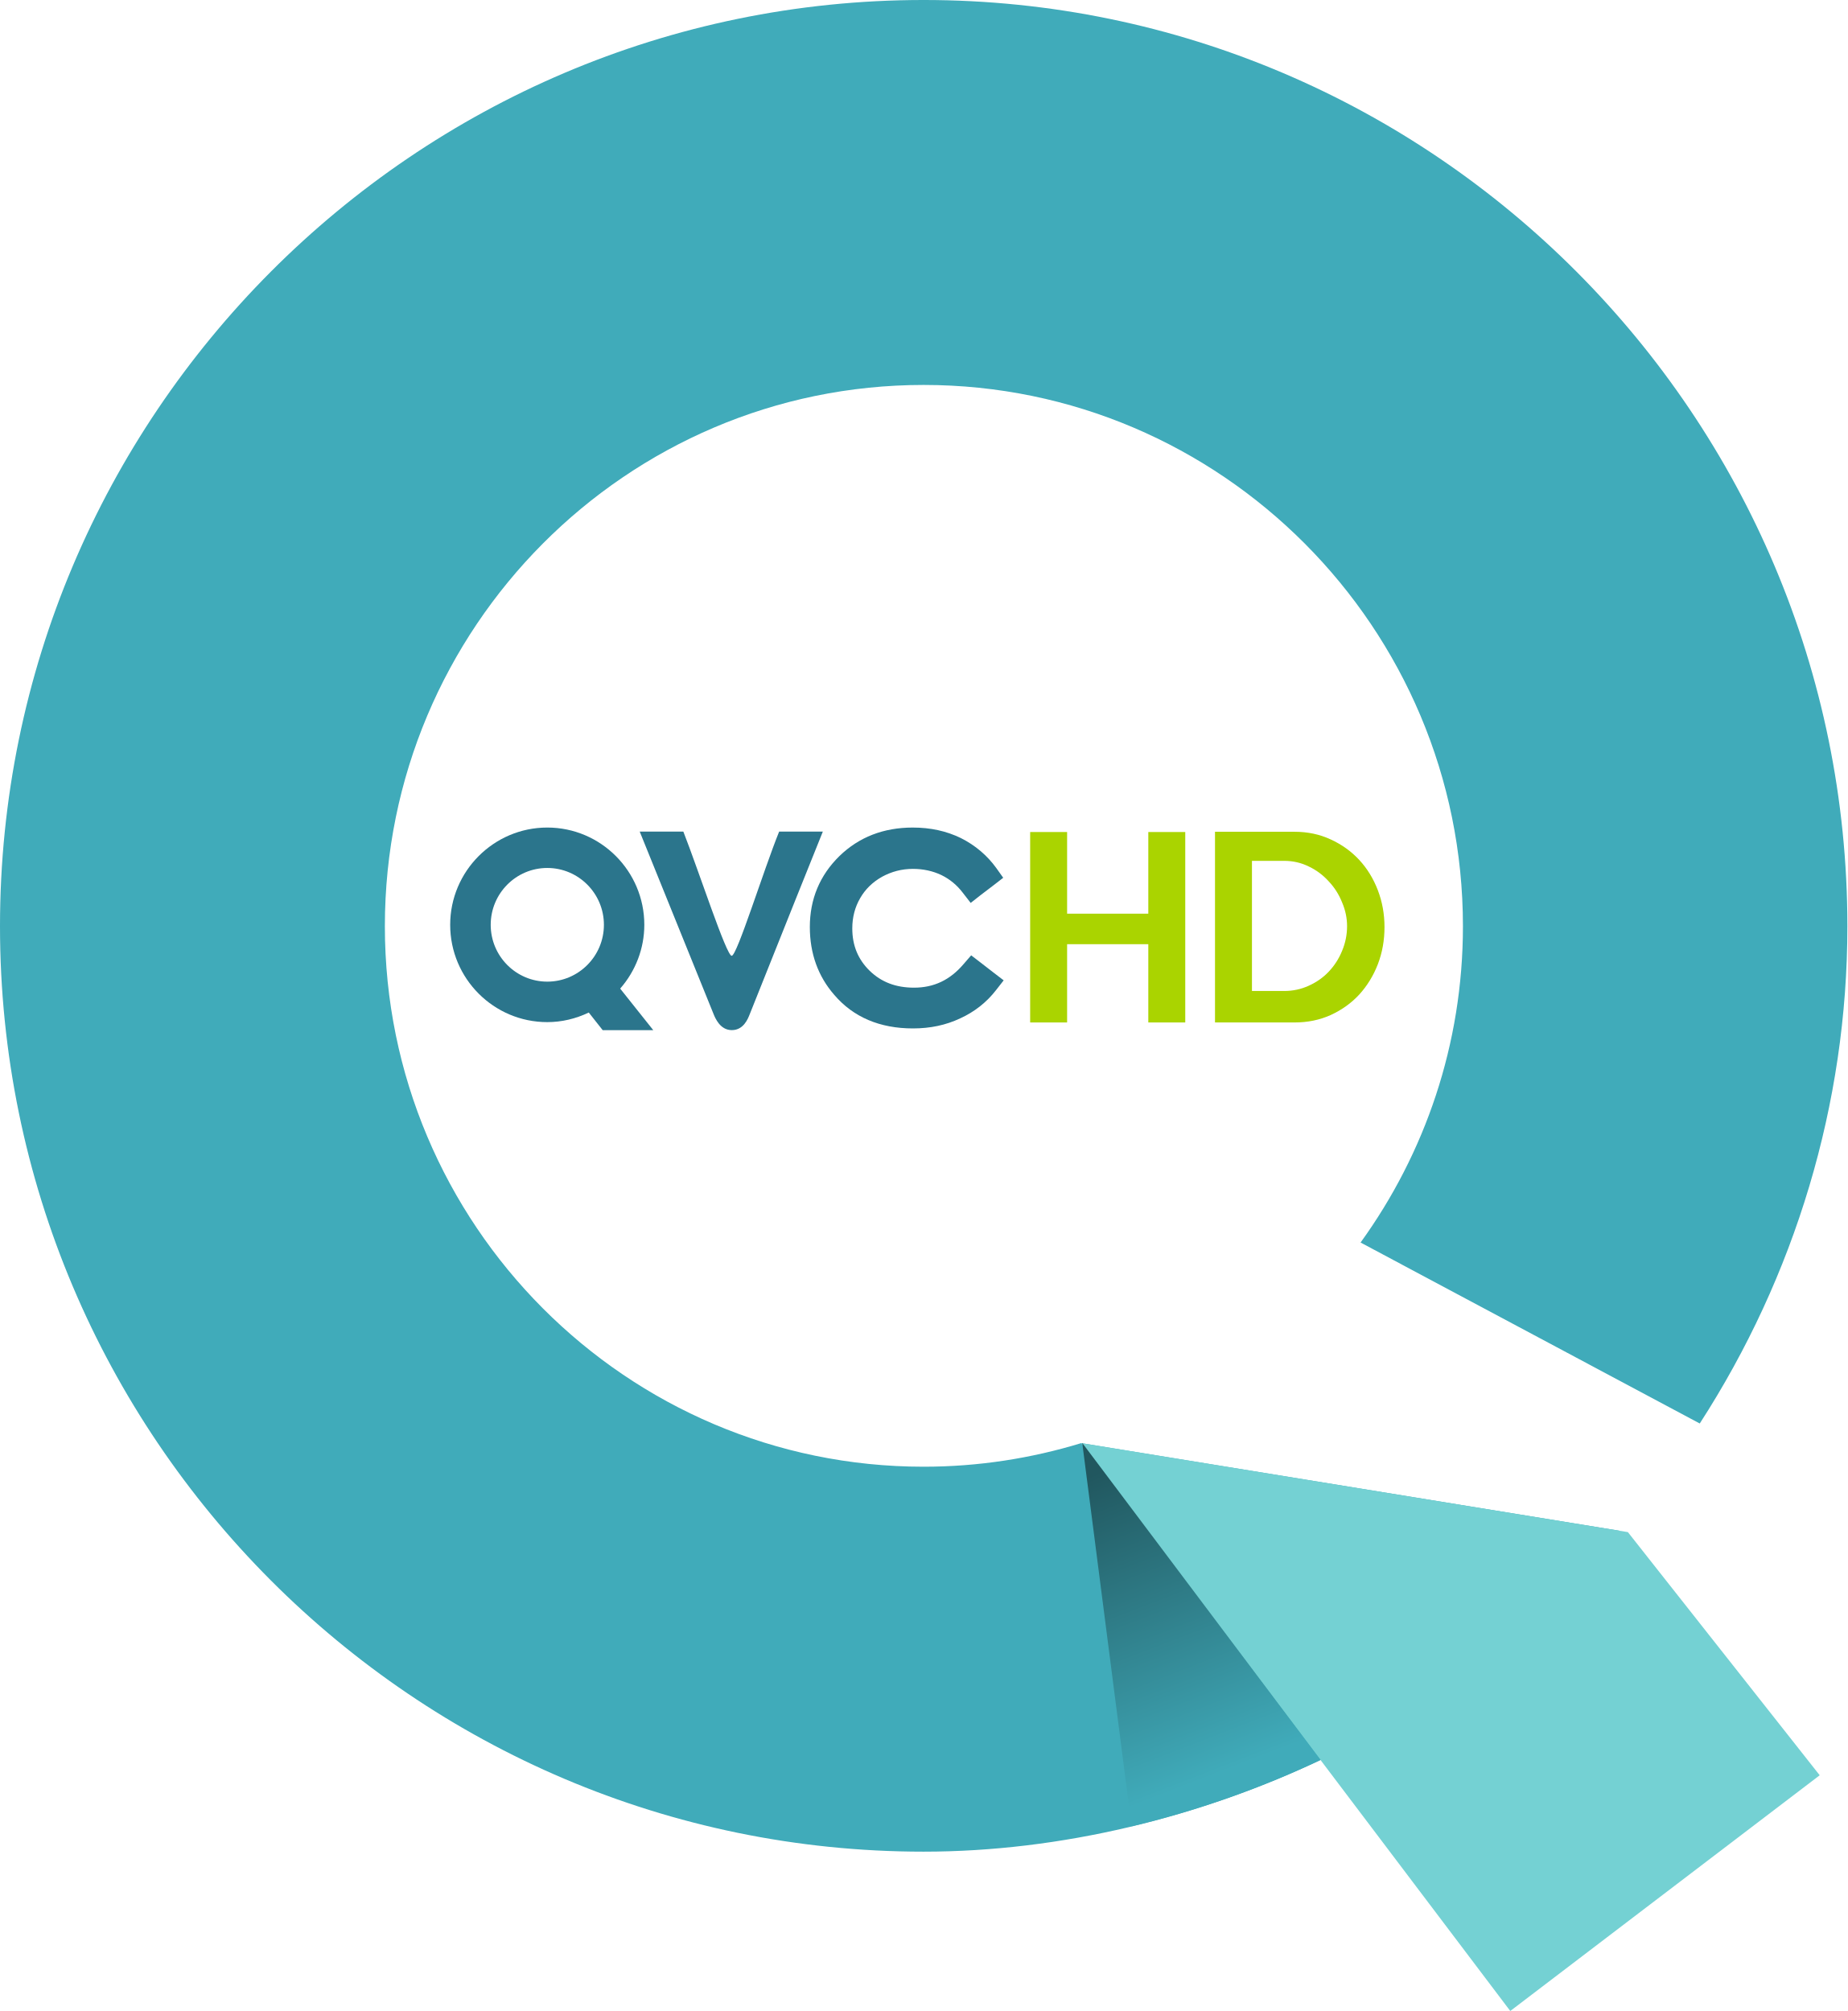
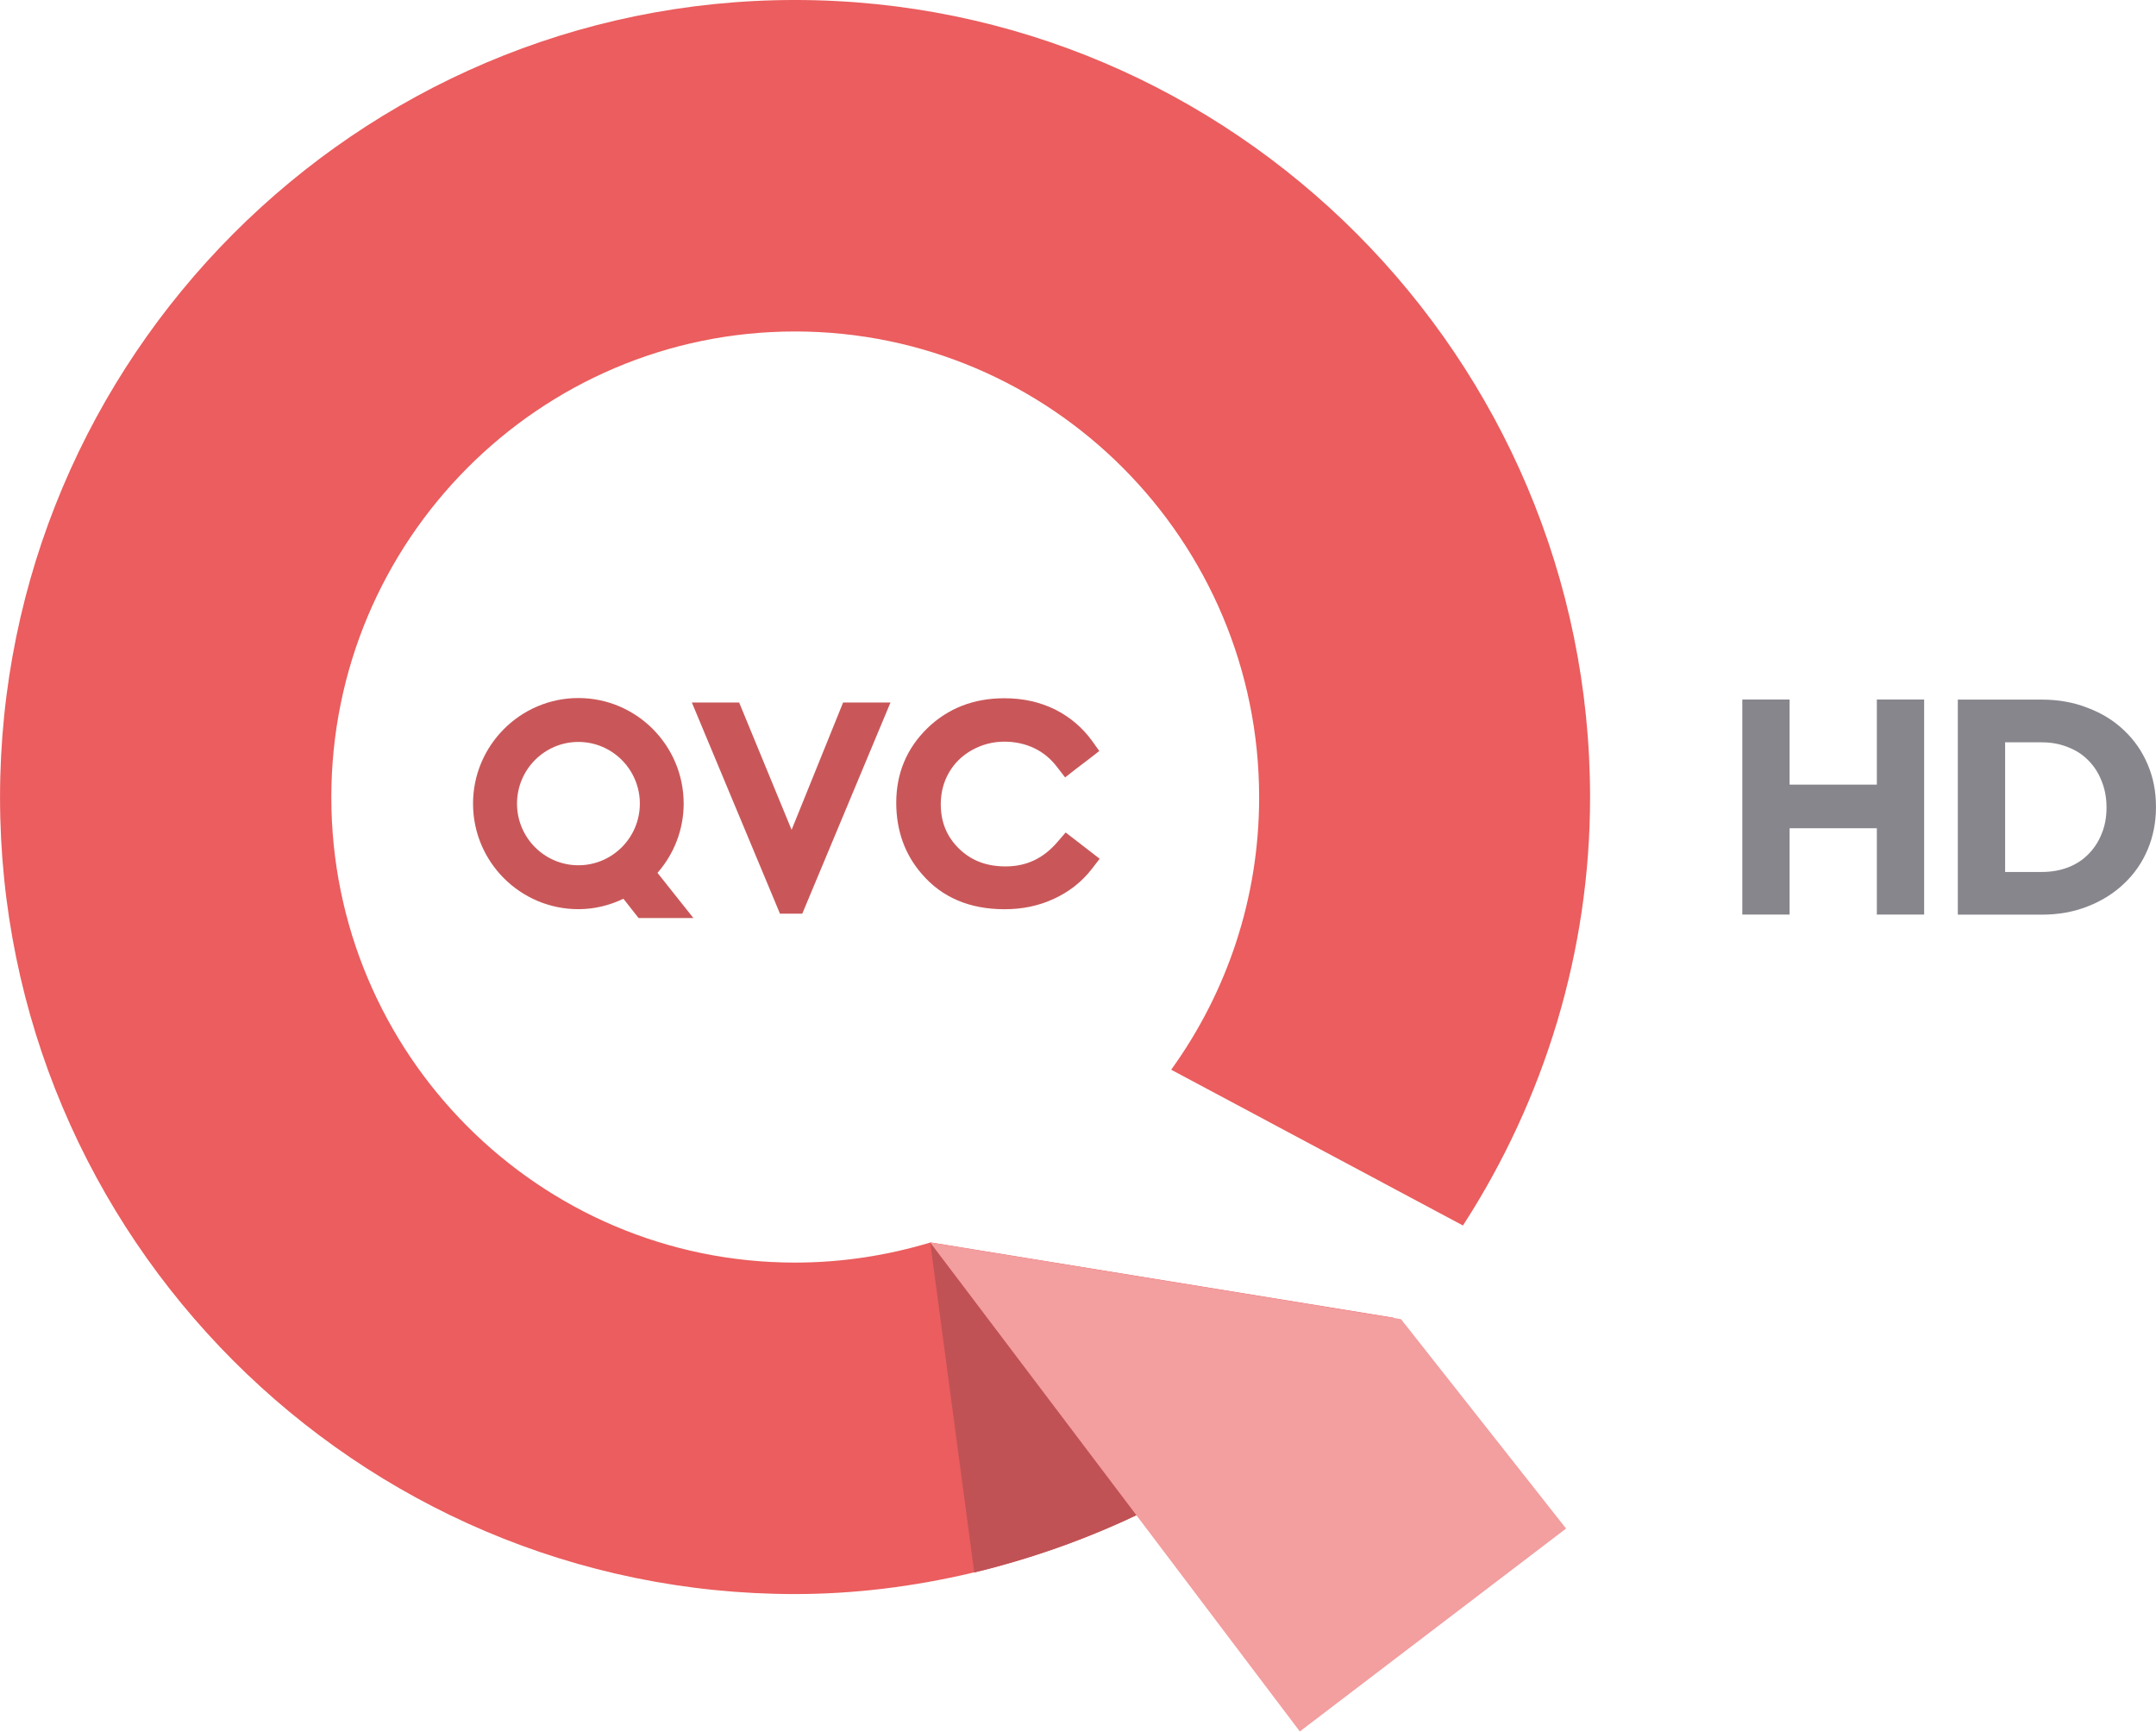
- <svg xmlns="http://www.w3.org/2000/svg" xmlns:xlink="http://www.w3.org/1999/xlink" version="1.1" width="605.018" height="658.709" id="svg2" xml:space="preserve">
-   <defs id="defs6">
-     <linearGradient id="linearGradient3836">
-       <stop id="stop3838" style="stop-color:#40abba;stop-opacity:1" offset="0" />
-       <stop id="stop3840" style="stop-color:#21575f;stop-opacity:1" offset="1" />
-     </linearGradient>
-     <clipPath id="clipPath18">
-       <path d="M 0,2571.37 0,0 l 2361.77,0 0,2571.37 -2361.77,0 z" id="path20" />
-     </clipPath>
-     <clipPath id="clipPath34">
-       <path d="m 1447.11,236.051 -65.25,489.777 309.51,-403.199 c -77.4,-36.988 -159.84,-66.328 -244.26,-86.578" id="path36" />
-     </clipPath>
-     <clipPath id="clipPath42">
-       <path d="m 1447.11,236.051 -65.25,489.777 309.51,-403.199 c -77.4,-36.988 -159.84,-66.328 -244.26,-86.578" id="path44" />
-     </clipPath>
-     <clipPath id="clipPath52">
-       <path d="M 207.117,45.18 145.203,282.535 -59.754,229.074 2.16,-8.281 207.117,45.18 z M 214.828,15.605 207.117,45.18 2.16,-8.281 9.871,-37.855 214.828,15.605 z m -69.625,266.93 -0.082,0.317 -204.957,-53.461 0.082,-0.317 204.957,53.461 z" id="path54" />
-     </clipPath>
-     <clipPath id="clipPath64">
-       <path d="M 0,2571.37 0,0 l 2361.77,0 0,2571.37 -2361.77,0 z" id="path66" />
-     </clipPath>
-     <linearGradient x1="577.363" y1="208.964" x2="546.657" y2="288.118" id="linearGradient3842" xlink:href="#linearGradient3836" gradientUnits="userSpaceOnUse" gradientTransform="translate(-204.7351,-10.96497)" />
-   </defs>
-   <g transform="matrix(1.25,0,0,-1.25,-69.08301,829.3846)" id="g10">
-     <path d="m 315.626,408.61 -3.476,2.691 -2.436,1.87 -2.028,-2.339 c -3.531,-4.139 -7.75,-6.134 -12.944,-6.134 -4.754,0 -8.549,1.445 -11.625,4.428 -3.074,3.014 -4.551,6.658 -4.551,11.098 0,2.884 0.679,5.552 2.07,7.939 1.325,2.305 3.187,4.148 5.703,5.582 2.533,1.373 5.178,2.08 8.118,2.08 2.706,0 5.198,-0.556 7.422,-1.606 2.226,-1.077 4.128,-2.641 5.69,-4.714 l 2.018,-2.602 2.564,2.018 3.476,2.648 2.483,1.925 -1.821,2.56 c -2.367,3.279 -5.499,5.95 -9.278,7.847 -3.835,1.853 -7.938,2.752 -12.618,2.752 -7.615,0 -14.073,-2.495 -19.194,-7.469 -5.166,-5.06 -7.755,-11.303 -7.755,-18.592 0,-6.93 2.157,-12.929 6.404,-17.787 4.983,-5.841 11.938,-8.788 20.61,-8.788 4.573,0 8.627,0.869 12.378,2.634 3.733,1.703 6.905,4.188 9.388,7.395 l 2.006,2.569 -2.602,1.994" id="path22" style="fill:#2b758c;fill-opacity:1;fill-rule:nonzero;stroke:none" />
-     <path d="m 259.405,445.599 c -4.145,-10.245 -11.035,-32.553 -12.434,-32.553 -1.4,0 -8.543,22.021 -12.67,32.553 l -11.43,0 c 0,0 12.631,-31.248 19.315,-47.727 0.463,-1.142 1.736,-4.307 4.824,-4.3 3.088,0.007 4.223,3.003 4.666,4.119 6.311,15.904 19.176,47.907 19.176,47.907 l -11.446,0" id="path24" style="fill:#2b758c;fill-opacity:1;fill-rule:nonzero;stroke:none" />
-     <path d="m 198.654,436.064 c 8.178,0 14.838,-6.673 14.838,-14.896 0,-8.225 -6.66,-14.891 -14.838,-14.891 -8.181,0 -14.822,6.667 -14.822,14.891 0,8.223 6.641,14.896 14.822,14.896 m 19.097,-31.612 c 4.055,4.616 6.327,10.55 6.327,16.716 0,14.036 -11.386,25.488 -25.423,25.488 -14.031,0 -25.44,-11.452 -25.44,-25.488 0,-14.087 11.409,-25.5 25.44,-25.5 3.773,0 7.463,0.88 10.87,2.514 l 3.652,-4.628 13.251,0 -8.676,10.898" id="path26" style="fill:#2b758c;fill-opacity:1;fill-rule:nonzero;stroke:none" />
-     <path d="m 479.503,262.4 -140.97,22.945 c -13.059,-3.984 -26.91,-6.179 -41.278,-6.179 -77.872,0 -141.154,63.504 -141.154,141.634 0,78.222 63.282,141.836 141.154,141.836 77.945,0 141.302,-63.614 141.302,-141.836 0,-30.949 -9.96,-59.557 -26.818,-82.888 l 88.864,-47.42 c 24.9,38.548 38.678,83.626 38.678,130.309 0,133.739 -108.545,242.708 -242.026,242.708 -133.445,0 -241.989,-108.969 -241.989,-242.708 0,-133.758 108.544,-242.506 241.989,-242.506 35.837,0 72.634,8.964 105.095,24.568 l 76.839,59.151 0.314,0.388" id="path28" style="fill:#40abba;fill-opacity:1;fill-rule:nonzero;stroke:none" />
-     <path d="m 338.458,285.382 112.502,-148.841 81.071,61.772 -50.261,63.716 -143.312,23.353" id="path68" style="fill:#74d1d3;fill-opacity:1;fill-rule:nonzero;stroke:none" />
-     <path d="m 338.816,285.403 12.927,-100.463 c 17.105,4.068 33.807,9.941 49.525,17.375 z" id="path3059" style="fill:url(#linearGradient3842);fill-opacity:1;fill-rule:nonzero;stroke:none" />
-     <path d="m 365.805,395.58 -9.681,0 0,20.51 -21.274,0 0,-20.51 -9.681,0 0,49.904 9.681,0 0,-21.399 21.274,0 0,21.399 9.681,0 0,-49.904" id="path3018" style="font-size:62.458px;font-style:normal;font-variant:normal;font-weight:bold;font-stretch:normal;line-height:125%;letter-spacing:0px;word-spacing:0px;fill:#aad400;fill-opacity:1;stroke:none;font-family:Keep Calm;-inkscape-font-specification:Keep Calm Bold" />
-     <path d="m 418.006,420.564 c -5e-5,-3.456 -0.583,-6.704 -1.749,-9.743 -1.166,-2.998 -2.79,-5.642 -4.872,-7.932 -2.082,-2.248 -4.58,-4.039 -7.495,-5.371 -2.873,-1.291 -6.017,-1.936 -9.431,-1.936 l -20.861,0 0,49.966 20.861,0 c 3.414,-5e-5 6.558,-0.666 9.431,-1.999 2.915,-1.332 5.413,-3.123 7.495,-5.371 2.082,-2.249 3.706,-4.893 4.872,-7.932 1.166,-3.04 1.749,-6.267 1.749,-9.681 m -9.806,0.25 c -4e-5,2.124 -0.437,4.205 -1.312,6.246 -0.833,2.082 -1.999,3.914 -3.498,5.496 -1.457,1.624 -3.185,2.915 -5.184,3.872 -1.999,0.999 -4.164,1.499 -6.496,1.499 l -8.432,0 0,-34.102 8.432,0 c 2.29,0 4.434,0.458 6.433,1.374 2.04,0.916 3.789,2.144 5.246,3.685 1.499,1.582 2.665,3.394 3.498,5.434 0.874,2.082 1.312,4.247 1.312,6.496" id="path3020" style="font-size:62.458px;font-style:normal;font-variant:normal;font-weight:bold;font-stretch:normal;line-height:125%;letter-spacing:0px;word-spacing:0px;fill:#aad400;fill-opacity:1;stroke:none;font-family:Keep Calm;-inkscape-font-specification:Keep Calm Bold" />
+ <svg xmlns="http://www.w3.org/2000/svg" width="600" height="481.75" version="1.1" viewBox="0 0 158.75 127.462">
+   <g transform="translate(-92.992 -103.79)">
+     <path d="m234.67 171.12v-15.833h-3.483v6.265h-6.423v-6.265h-3.483v15.833h3.483v-6.356h6.423v6.356z" fill="#88868d" />
+     <path d="m251.74 163.21v-0.045q0-1.674-0.611-3.099-0.611-1.448-1.742-2.511-1.108-1.063-2.669-1.651-1.538-0.611-3.393-0.611h-6.175v15.833h6.175q1.855 0 3.393-0.611 1.561-0.611 2.669-1.674 1.131-1.063 1.742-2.511 0.611-1.448 0.611-3.121zm-3.642 0.045q0 1.063-0.362 1.923-0.339 0.859-0.973 1.493-0.611 0.633-1.493 0.973-0.882 0.339-1.945 0.339h-2.692v-9.545h2.692q1.063 0 1.945 0.362 0.882 0.339 1.493 0.973 0.633 0.633 0.973 1.515 0.362 0.882 0.362 1.923z" fill="#88868d" />
+     <g fill="#c95759">
+       <path d="m173.2 166.42-1.025-0.792-0.716-0.553-0.6 0.693c-1.042 1.217-2.289 1.806-3.821 1.806-1.404 0-2.522-0.425-3.43-1.305-0.909-0.891-1.345-1.963-1.345-3.279 0-0.85 0.204-1.637 0.612-2.341 0.396-0.676 0.944-1.223 1.689-1.642 0.745-0.408 1.52-0.617 2.388-0.617 0.804 0 1.538 0.169 2.19 0.478 0.658 0.315 1.217 0.775 1.683 1.386l0.594 0.769 0.757-0.594 1.025-0.78 0.734-0.571-0.536-0.751c-0.699-0.967-1.625-1.759-2.743-2.318-1.13-0.547-2.341-0.815-3.716-0.815-2.254 0-4.153 0.74-5.667 2.207-1.526 1.491-2.289 3.331-2.289 5.486 0 2.044 0.635 3.815 1.887 5.247 1.474 1.724 3.524 2.592 6.08 2.592 1.351 0 2.545-0.256 3.658-0.775 1.101-0.507 2.033-1.235 2.766-2.178l0.588-0.763z" />
+       <path d="m135.58 158.41c2.493 0 4.525 2.033 4.525 4.543 0 2.504-2.033 4.537-4.525 4.537-2.493 0-4.519-2.033-4.519-4.537 0-2.51 2.027-4.543 4.519-4.543m5.824 9.639c1.235-1.409 1.928-3.215 1.928-5.096 0-4.281-3.471-7.775-7.752-7.775-4.275 0-7.758 3.494-7.758 7.775 0 4.292 3.483 7.769 7.758 7.769 1.153 0 2.277-0.268 3.314-0.769l1.118 1.421h4.036z" />
+       <path d="m155.07 155.51-3.791 9.371-3.861-9.371h-3.483l6.488 15.544h1.642l6.494-15.544z" />
+     </g>
+     <path d="m195.61 200.8-34.093-5.545c-3.163 0.955-6.511 1.485-9.988 1.485-18.835 0-34.141-15.346-34.141-34.251 0-18.916 15.306-34.297 34.141-34.297 18.859 0 34.176 15.381 34.176 34.297 0 7.49-2.405 14.403-6.476 20.052l21.483 11.468c6.034-9.323 9.36-20.233 9.36-31.52 0-32.341-26.261-58.7-58.544-58.7-32.278 0-58.533 26.359-58.533 58.7 0 32.353 26.255 58.654 58.531 58.654 8.672 0 17.565-2.167 25.416-5.941l18.591-14.298 0.076-0.105" fill="#eb5d5e" />
+     <path d="m161.49 195.28 3.238 24.275c0.559-0.134 1.124-0.274 1.683-0.431 3.593-0.973 7.099-2.271 10.425-3.861l-15.347-19.984" fill="#c05255" />
+     <path d="m161.49 195.26 27.211 35.998 19.604-14.939-12.155-15.416z" fill="#f39e9f" />
  </g>
</svg>
